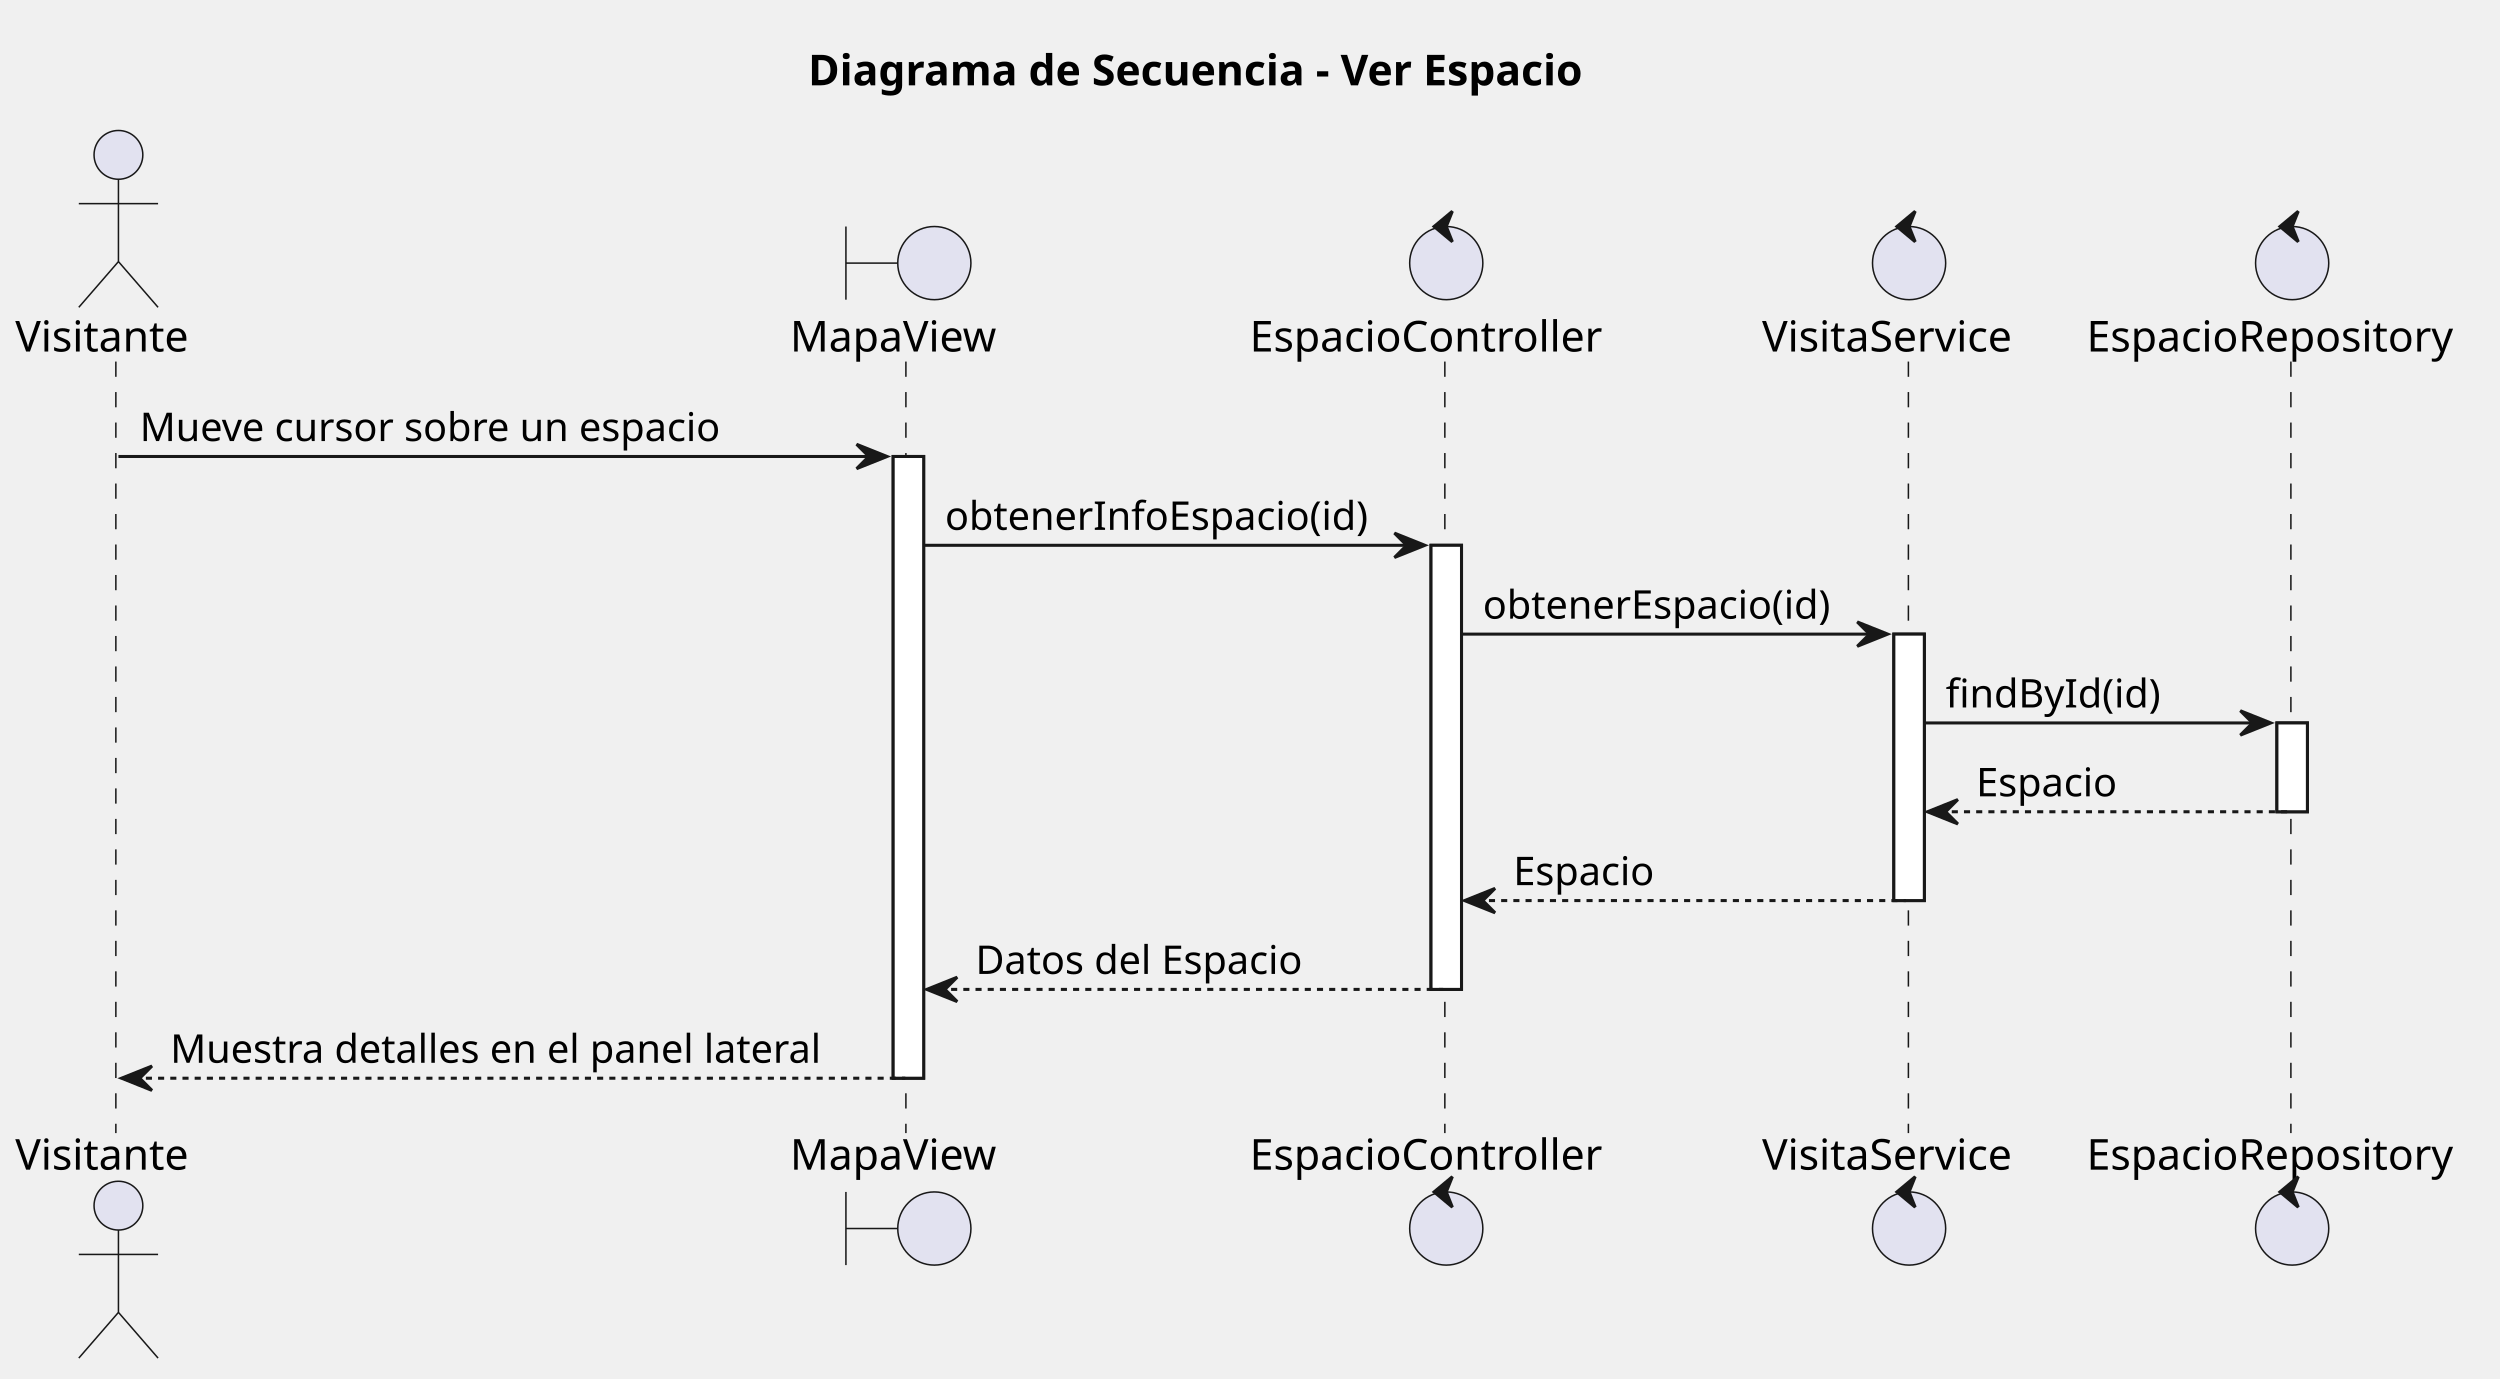
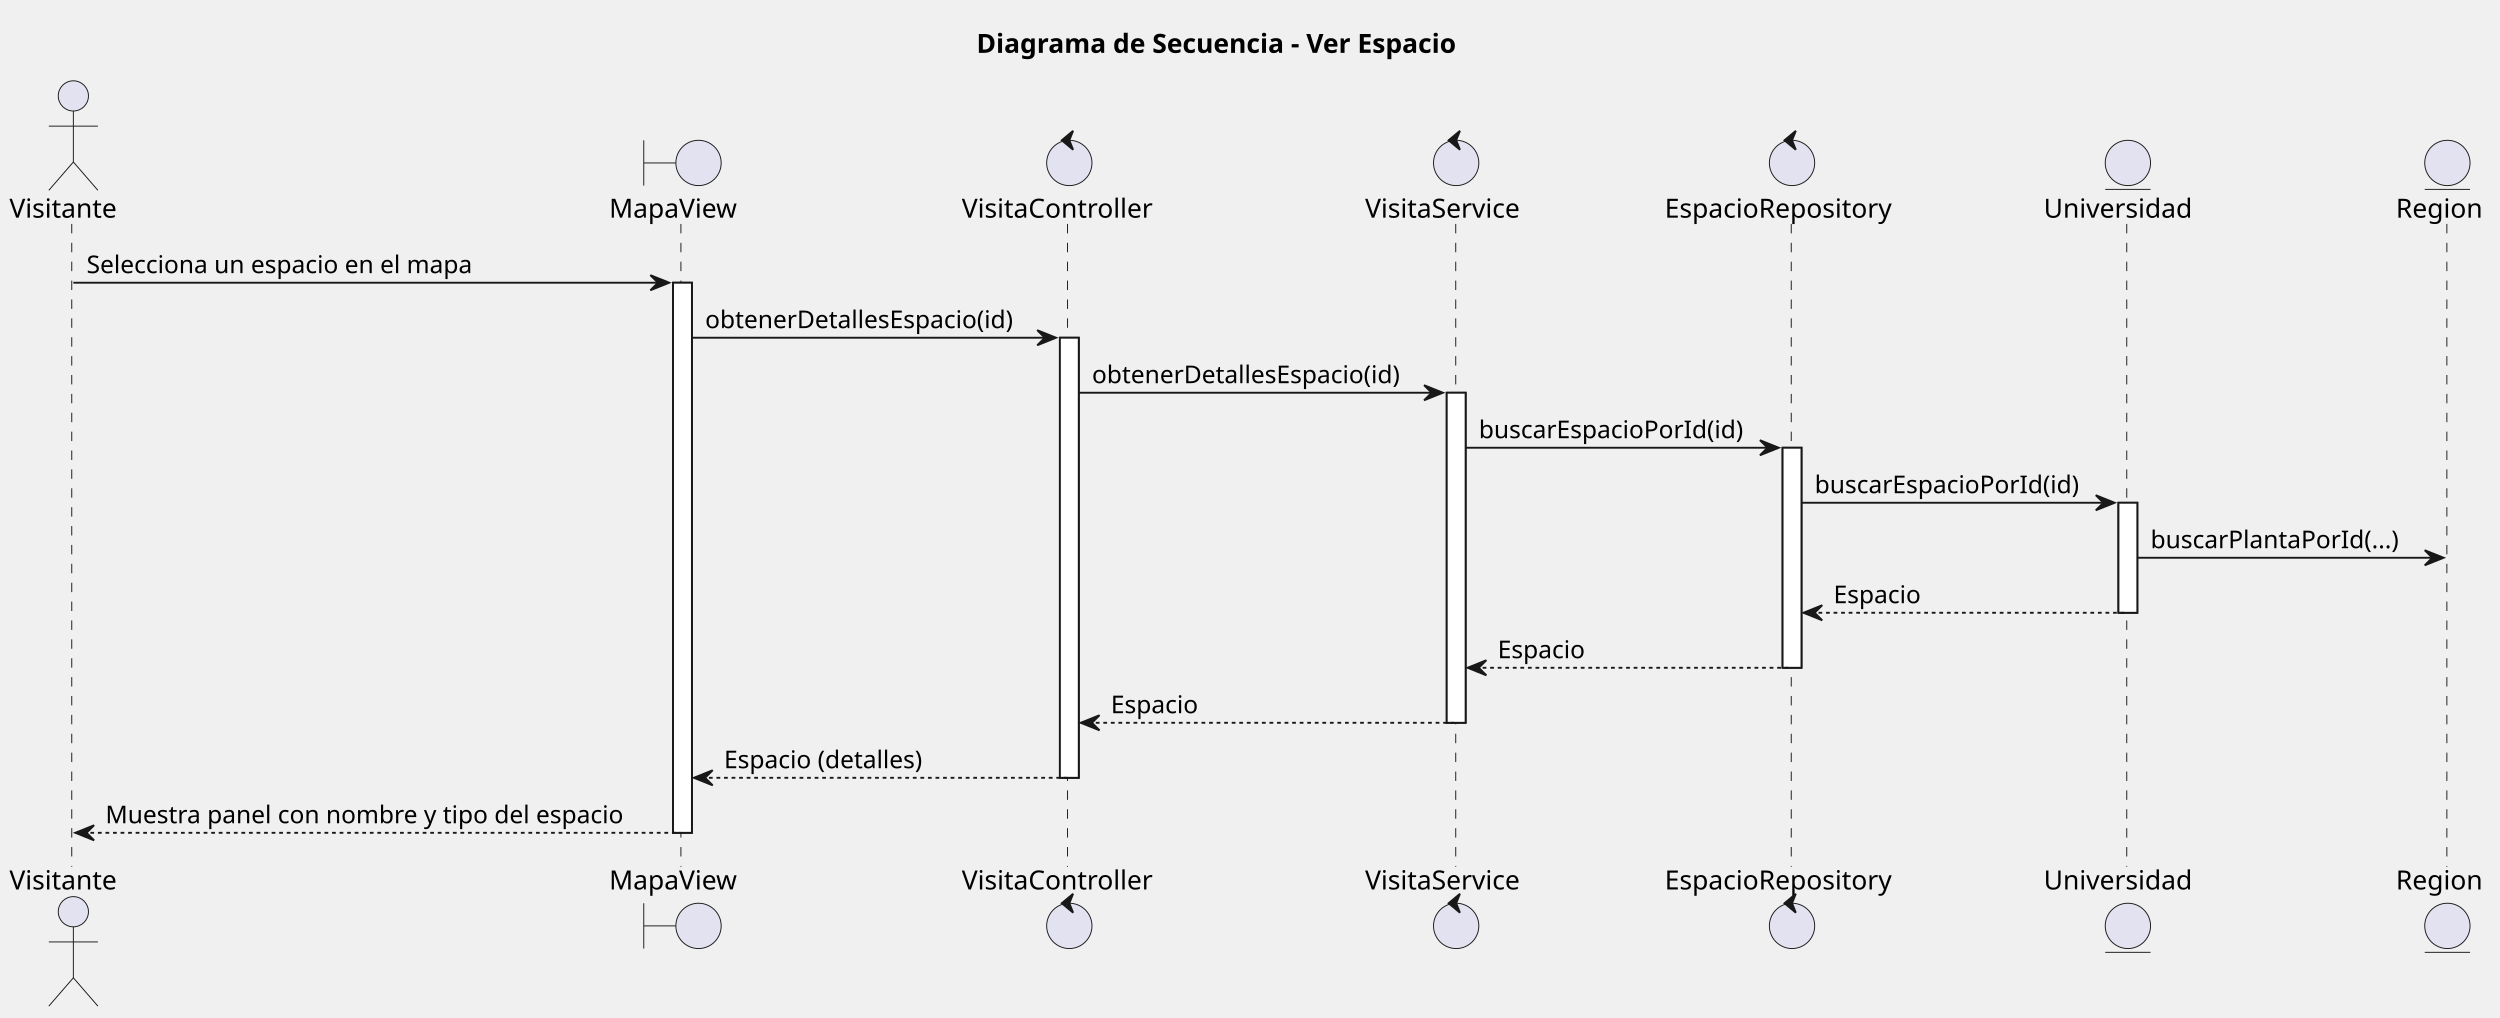
- <svg xmlns="http://www.w3.org/2000/svg" contentStyleType="text/css" data-diagram-type="SEQUENCE" height="452px" preserveAspectRatio="none" style="width:820px;height:452px;background:#FFFFFF;" version="1.1" viewBox="0 0 820 452" width="820px" zoomAndPan="magnify">
+ <svg xmlns="http://www.w3.org/2000/svg" contentStyleType="text/css" data-diagram-type="SEQUENCE" height="539px" preserveAspectRatio="none" style="width:1324px;height:539px;background:#FFFFFF;" version="1.1" viewBox="0 0 1324 539" width="1324px" zoomAndPan="magnify">
  <defs />
  <g>
-     <text fill="#000000" font-family="sans-serif" font-size="14" font-weight="bold" lengthAdjust="spacing" textLength="293.139" x="265.052" y="27.995">Diagrama de Secuencia - Ver Espacio</text>
+     <text fill="#000000" font-family="sans-serif" font-size="14" font-weight="bold" lengthAdjust="spacing" textLength="293.139" x="517.139" y="27.995">Diagrama de Secuencia - Ver Espacio</text>
    <g>
-       <rect fill="#FFFFFF" height="203.93" style="stroke:#181818;stroke-width:1;" width="10" x="292.962" y="149.727" />
+       <rect fill="#FFFFFF" height="291.328" style="stroke:#181818;stroke-width:1;" width="10" x="356.439" y="149.727" />
    </g>
    <g>
-       <rect fill="#FFFFFF" height="145.664" style="stroke:#181818;stroke-width:1;" width="10" x="469.374" y="178.859" />
+       <rect fill="#FFFFFF" height="233.062" style="stroke:#181818;stroke-width:1;" width="10" x="561.313" y="178.859" />
    </g>
    <g>
-       <rect fill="#FFFFFF" height="87.398" style="stroke:#181818;stroke-width:1;" width="10" x="621.182" y="207.992" />
+       <rect fill="#FFFFFF" height="174.797" style="stroke:#181818;stroke-width:1;" width="10" x="766.188" y="207.992" />
    </g>
    <g>
-       <rect fill="#FFFFFF" height="29.133" style="stroke:#181818;stroke-width:1;" width="10" x="746.827" y="237.125" />
+       <rect fill="#FFFFFF" height="116.531" style="stroke:#181818;stroke-width:1;" width="10" x="944.06" y="237.125" />
    </g>
    <g>
-       <rect fill="#000000" fill-opacity="0" height="253.062" width="8" x="34.847" y="118.594" />
-       <line style="stroke:#181818;stroke-width:0.5;stroke-dasharray:5,5;" x1="38" x2="38" y1="118.594" y2="371.656" />
+       <rect fill="#FFFFFF" height="58.266" style="stroke:#181818;stroke-width:1;" width="10" x="1121.931" y="266.258" />
    </g>
    <g>
-       <rect fill="#000000" fill-opacity="0" height="253.062" width="8" x="293.962" y="118.594" />
-       <line style="stroke:#181818;stroke-width:0.5;stroke-dasharray:5,5;" x1="297.135" x2="297.135" y1="118.594" y2="371.656" />
+       <rect fill="#000000" fill-opacity="0" height="340.461" width="8" x="34.847" y="118.594" />
+       <line style="stroke:#181818;stroke-width:0.5;stroke-dasharray:5,5;" x1="38" x2="38" y1="118.594" y2="459.055" />
    </g>
    <g>
-       <rect fill="#000000" fill-opacity="0" height="253.062" width="8" x="470.374" y="118.594" />
-       <line style="stroke:#181818;stroke-width:0.5;stroke-dasharray:5,5;" x1="473.909" x2="473.909" y1="118.594" y2="371.656" />
+       <rect fill="#000000" fill-opacity="0" height="340.461" width="8" x="357.439" y="118.594" />
+       <line style="stroke:#181818;stroke-width:0.5;stroke-dasharray:5,5;" x1="360.612" x2="360.612" y1="118.594" y2="459.055" />
    </g>
    <g>
-       <rect fill="#000000" fill-opacity="0" height="253.062" width="8" x="622.182" y="118.594" />
-       <line style="stroke:#181818;stroke-width:0.5;stroke-dasharray:5,5;" x1="625.952" x2="625.952" y1="118.594" y2="371.656" />
+       <rect fill="#000000" fill-opacity="0" height="340.461" width="8" x="562.313" y="118.594" />
+       <line style="stroke:#181818;stroke-width:0.5;stroke-dasharray:5,5;" x1="565.368" x2="565.368" y1="118.594" y2="459.055" />
    </g>
    <g>
-       <rect fill="#000000" fill-opacity="0" height="253.062" width="8" x="747.827" y="118.594" />
-       <line style="stroke:#181818;stroke-width:0.5;stroke-dasharray:5,5;" x1="751.412" x2="751.412" y1="118.594" y2="371.656" />
+       <rect fill="#000000" fill-opacity="0" height="340.461" width="8" x="767.188" y="118.594" />
+       <line style="stroke:#181818;stroke-width:0.5;stroke-dasharray:5,5;" x1="770.958" x2="770.958" y1="118.594" y2="459.055" />
+     </g>
+     <g>
+       <rect fill="#000000" fill-opacity="0" height="340.461" width="8" x="945.06" y="118.594" />
+       <line style="stroke:#181818;stroke-width:0.5;stroke-dasharray:5,5;" x1="948.644" x2="948.644" y1="118.594" y2="459.055" />
+     </g>
+     <g>
+       <rect fill="#000000" fill-opacity="0" height="340.461" width="8" x="1122.931" y="118.594" />
+       <line style="stroke:#181818;stroke-width:0.5;stroke-dasharray:5,5;" x1="1126.331" x2="1126.331" y1="118.594" y2="459.055" />
+     </g>
+     <g>
+       <rect fill="#000000" fill-opacity="0" height="340.461" width="8" x="1292.138" y="118.594" />
+       <line style="stroke:#181818;stroke-width:0.5;stroke-dasharray:5,5;" x1="1295.86" x2="1295.86" y1="118.594" y2="459.055" />
    </g>
    <g class="participant participant-head" data-participant="visitor">
      <text fill="#000000" font-family="sans-serif" font-size="14" lengthAdjust="spacing" textLength="61.694" x="5" y="115.292">Visitante</text>
      <ellipse cx="38.847" cy="50.797" fill="#E2E2F0" rx="8" ry="8" style="stroke:#181818;stroke-width:0.5;" />
      <path d="M38.847,58.797 L38.847,85.797 M25.847,66.797 L51.847,66.797 M38.847,85.797 L25.847,100.797 M38.847,85.797 L51.847,100.797" fill="none" style="stroke:#181818;stroke-width:0.5;" />
    </g>
    <g class="participant participant-tail" data-participant="visitor">
-       <text fill="#000000" font-family="sans-serif" font-size="14" lengthAdjust="spacing" textLength="61.694" x="5" y="383.651">Visitante</text>
-       <ellipse cx="38.847" cy="395.453" fill="#E2E2F0" rx="8" ry="8" style="stroke:#181818;stroke-width:0.5;" />
-       <path d="M38.847,403.453 L38.847,430.453 M25.847,411.453 L51.847,411.453 M38.847,430.453 L25.847,445.453 M38.847,430.453 L51.847,445.453" fill="none" style="stroke:#181818;stroke-width:0.5;" />
+       <text fill="#000000" font-family="sans-serif" font-size="14" lengthAdjust="spacing" textLength="61.694" x="5" y="471.05">Visitante</text>
+       <ellipse cx="38.847" cy="482.852" fill="#E2E2F0" rx="8" ry="8" style="stroke:#181818;stroke-width:0.5;" />
+       <path d="M38.847,490.852 L38.847,517.852 M25.847,498.852 L51.847,498.852 M38.847,517.852 L25.847,532.852 M38.847,517.852 L51.847,532.852" fill="none" style="stroke:#181818;stroke-width:0.5;" />
    </g>
    <g class="participant participant-head" data-participant="view">
-       <text fill="#000000" font-family="sans-serif" font-size="14" lengthAdjust="spacing" textLength="71.654" x="259.135" y="115.292">MapaView</text>
-       <path d="M277.462,74.297 L277.462,98.297 M277.462,86.297 L294.462,86.297" fill="none" style="stroke:#181818;stroke-width:0.5;" />
-       <ellipse cx="306.462" cy="86.297" fill="#E2E2F0" rx="12" ry="12" style="stroke:#181818;stroke-width:0.5;" />
+       <text fill="#000000" font-family="sans-serif" font-size="14" lengthAdjust="spacing" textLength="71.654" x="322.612" y="115.292">MapaView</text>
+       <path d="M340.939,74.297 L340.939,98.297 M340.939,86.297 L357.939,86.297" fill="none" style="stroke:#181818;stroke-width:0.5;" />
+       <ellipse cx="369.939" cy="86.297" fill="#E2E2F0" rx="12" ry="12" style="stroke:#181818;stroke-width:0.5;" />
    </g>
    <g class="participant participant-tail" data-participant="view">
-       <text fill="#000000" font-family="sans-serif" font-size="14" lengthAdjust="spacing" textLength="71.654" x="259.135" y="383.651">MapaView</text>
-       <path d="M277.462,390.953 L277.462,414.953 M277.462,402.953 L294.462,402.953" fill="none" style="stroke:#181818;stroke-width:0.5;" />
-       <ellipse cx="306.462" cy="402.953" fill="#E2E2F0" rx="12" ry="12" style="stroke:#181818;stroke-width:0.5;" />
+       <text fill="#000000" font-family="sans-serif" font-size="14" lengthAdjust="spacing" textLength="71.654" x="322.612" y="471.05">MapaView</text>
+       <path d="M340.939,478.352 L340.939,502.352 M340.939,490.352 L357.939,490.352" fill="none" style="stroke:#181818;stroke-width:0.5;" />
+       <ellipse cx="369.939" cy="490.352" fill="#E2E2F0" rx="12" ry="12" style="stroke:#181818;stroke-width:0.5;" />
    </g>
    <g class="participant participant-head" data-participant="controller">
-       <text fill="#000000" font-family="sans-serif" font-size="14" lengthAdjust="spacing" textLength="122.931" x="409.909" y="115.292">EspacioController</text>
-       <ellipse cx="474.374" cy="86.297" fill="#E2E2F0" rx="12" ry="12" style="stroke:#181818;stroke-width:0.5;" />
-       <polygon fill="#181818" points="470.374,74.297,476.374,69.297,474.374,74.297,476.374,79.297,470.374,74.297" style="stroke:#181818;stroke-width:1;" />
+       <text fill="#000000" font-family="sans-serif" font-size="14" lengthAdjust="spacing" textLength="107.892" x="509.368" y="115.292">VisitaController</text>
+       <ellipse cx="566.313" cy="86.297" fill="#E2E2F0" rx="12" ry="12" style="stroke:#181818;stroke-width:0.5;" />
+       <polygon fill="#181818" points="562.313,74.297,568.313,69.297,566.313,74.297,568.313,79.297,562.313,74.297" style="stroke:#181818;stroke-width:1;" />
    </g>
    <g class="participant participant-tail" data-participant="controller">
-       <text fill="#000000" font-family="sans-serif" font-size="14" lengthAdjust="spacing" textLength="122.931" x="409.909" y="383.651">EspacioController</text>
-       <ellipse cx="474.374" cy="402.953" fill="#E2E2F0" rx="12" ry="12" style="stroke:#181818;stroke-width:0.5;" />
-       <polygon fill="#181818" points="470.374,390.953,476.374,385.953,474.374,390.953,476.374,395.953,470.374,390.953" style="stroke:#181818;stroke-width:1;" />
+       <text fill="#000000" font-family="sans-serif" font-size="14" lengthAdjust="spacing" textLength="107.892" x="509.368" y="471.05">VisitaController</text>
+       <ellipse cx="566.313" cy="490.352" fill="#E2E2F0" rx="12" ry="12" style="stroke:#181818;stroke-width:0.5;" />
+       <polygon fill="#181818" points="562.313,478.352,568.313,473.352,566.313,478.352,568.313,483.352,562.313,478.352" style="stroke:#181818;stroke-width:1;" />
    </g>
    <g class="participant participant-head" data-participant="service">
-       <text fill="#000000" font-family="sans-serif" font-size="14" lengthAdjust="spacing" textLength="90.46" x="577.952" y="115.292">VisitaService</text>
-       <ellipse cx="626.182" cy="86.297" fill="#E2E2F0" rx="12" ry="12" style="stroke:#181818;stroke-width:0.5;" />
-       <polygon fill="#181818" points="622.182,74.297,628.182,69.297,626.182,74.297,628.182,79.297,622.182,74.297" style="stroke:#181818;stroke-width:1;" />
+       <text fill="#000000" font-family="sans-serif" font-size="14" lengthAdjust="spacing" textLength="90.46" x="722.958" y="115.292">VisitaService</text>
+       <ellipse cx="771.188" cy="86.297" fill="#E2E2F0" rx="12" ry="12" style="stroke:#181818;stroke-width:0.5;" />
+       <polygon fill="#181818" points="767.188,74.297,773.188,69.297,771.188,74.297,773.188,79.297,767.188,74.297" style="stroke:#181818;stroke-width:1;" />
    </g>
    <g class="participant participant-tail" data-participant="service">
-       <text fill="#000000" font-family="sans-serif" font-size="14" lengthAdjust="spacing" textLength="90.46" x="577.952" y="383.651">VisitaService</text>
-       <ellipse cx="626.182" cy="402.953" fill="#E2E2F0" rx="12" ry="12" style="stroke:#181818;stroke-width:0.5;" />
-       <polygon fill="#181818" points="622.182,390.953,628.182,385.953,626.182,390.953,628.182,395.953,622.182,390.953" style="stroke:#181818;stroke-width:1;" />
+       <text fill="#000000" font-family="sans-serif" font-size="14" lengthAdjust="spacing" textLength="90.46" x="722.958" y="471.05">VisitaService</text>
+       <ellipse cx="771.188" cy="490.352" fill="#E2E2F0" rx="12" ry="12" style="stroke:#181818;stroke-width:0.5;" />
+       <polygon fill="#181818" points="767.188,478.352,773.188,473.352,771.188,478.352,773.188,483.352,767.188,478.352" style="stroke:#181818;stroke-width:1;" />
    </g>
    <g class="participant participant-head" data-participant="repository">
-       <text fill="#000000" font-family="sans-serif" font-size="14" lengthAdjust="spacing" textLength="128.83" x="684.412" y="115.292">EspacioRepository</text>
-       <ellipse cx="751.827" cy="86.297" fill="#E2E2F0" rx="12" ry="12" style="stroke:#181818;stroke-width:0.5;" />
-       <polygon fill="#181818" points="747.827,74.297,753.827,69.297,751.827,74.297,753.827,79.297,747.827,74.297" style="stroke:#181818;stroke-width:1;" />
+       <text fill="#000000" font-family="sans-serif" font-size="14" lengthAdjust="spacing" textLength="128.83" x="881.644" y="115.292">EspacioRepository</text>
+       <ellipse cx="949.06" cy="86.297" fill="#E2E2F0" rx="12" ry="12" style="stroke:#181818;stroke-width:0.5;" />
+       <polygon fill="#181818" points="945.06,74.297,951.06,69.297,949.06,74.297,951.06,79.297,945.06,74.297" style="stroke:#181818;stroke-width:1;" />
    </g>
    <g class="participant participant-tail" data-participant="repository">
-       <text fill="#000000" font-family="sans-serif" font-size="14" lengthAdjust="spacing" textLength="128.83" x="684.412" y="383.651">EspacioRepository</text>
-       <ellipse cx="751.827" cy="402.953" fill="#E2E2F0" rx="12" ry="12" style="stroke:#181818;stroke-width:0.5;" />
-       <polygon fill="#181818" points="747.827,390.953,753.827,385.953,751.827,390.953,753.827,395.953,747.827,390.953" style="stroke:#181818;stroke-width:1;" />
+       <text fill="#000000" font-family="sans-serif" font-size="14" lengthAdjust="spacing" textLength="128.83" x="881.644" y="471.05">EspacioRepository</text>
+       <ellipse cx="949.06" cy="490.352" fill="#E2E2F0" rx="12" ry="12" style="stroke:#181818;stroke-width:0.5;" />
+       <polygon fill="#181818" points="945.06,478.352,951.06,473.352,949.06,478.352,951.06,483.352,945.06,478.352" style="stroke:#181818;stroke-width:1;" />
+     </g>
+     <g class="participant participant-head" data-participant="uni">
+       <text fill="#000000" font-family="sans-serif" font-size="14" lengthAdjust="spacing" textLength="83.2" x="1082.331" y="115.292">Universidad</text>
+       <ellipse cx="1126.931" cy="86.297" fill="#E2E2F0" rx="12" ry="12" style="stroke:#181818;stroke-width:0.5;" />
+       <line style="stroke:#181818;stroke-width:0.5;" x1="1114.931" x2="1138.931" y1="100.297" y2="100.297" />
+     </g>
+     <g class="participant participant-tail" data-participant="uni">
+       <text fill="#000000" font-family="sans-serif" font-size="14" lengthAdjust="spacing" textLength="83.2" x="1082.331" y="471.05">Universidad</text>
+       <ellipse cx="1126.931" cy="490.352" fill="#E2E2F0" rx="12" ry="12" style="stroke:#181818;stroke-width:0.5;" />
+       <line style="stroke:#181818;stroke-width:0.5;" x1="1114.931" x2="1138.931" y1="504.352" y2="504.352" />
+     </g>
+     <g class="participant participant-head" data-participant="reg">
+       <text fill="#000000" font-family="sans-serif" font-size="14" lengthAdjust="spacing" textLength="48.556" x="1268.86" y="115.292">Region</text>
+       <ellipse cx="1296.138" cy="86.297" fill="#E2E2F0" rx="12" ry="12" style="stroke:#181818;stroke-width:0.5;" />
+       <line style="stroke:#181818;stroke-width:0.5;" x1="1284.138" x2="1308.138" y1="100.297" y2="100.297" />
+     </g>
+     <g class="participant participant-tail" data-participant="reg">
+       <text fill="#000000" font-family="sans-serif" font-size="14" lengthAdjust="spacing" textLength="48.556" x="1268.86" y="471.05">Region</text>
+       <ellipse cx="1296.138" cy="490.352" fill="#E2E2F0" rx="12" ry="12" style="stroke:#181818;stroke-width:0.5;" />
+       <line style="stroke:#181818;stroke-width:0.5;" x1="1284.138" x2="1308.138" y1="504.352" y2="504.352" />
    </g>
    <g>
-       <rect fill="#FFFFFF" height="203.93" style="stroke:#181818;stroke-width:1;" width="10" x="292.962" y="149.727" />
+       <rect fill="#FFFFFF" height="291.328" style="stroke:#181818;stroke-width:1;" width="10" x="356.439" y="149.727" />
    </g>
    <g>
-       <rect fill="#FFFFFF" height="145.664" style="stroke:#181818;stroke-width:1;" width="10" x="469.374" y="178.859" />
+       <rect fill="#FFFFFF" height="233.062" style="stroke:#181818;stroke-width:1;" width="10" x="561.313" y="178.859" />
    </g>
    <g>
-       <rect fill="#FFFFFF" height="87.398" style="stroke:#181818;stroke-width:1;" width="10" x="621.182" y="207.992" />
+       <rect fill="#FFFFFF" height="174.797" style="stroke:#181818;stroke-width:1;" width="10" x="766.188" y="207.992" />
    </g>
    <g>
-       <rect fill="#FFFFFF" height="29.133" style="stroke:#181818;stroke-width:1;" width="10" x="746.827" y="237.125" />
+       <rect fill="#FFFFFF" height="116.531" style="stroke:#181818;stroke-width:1;" width="10" x="944.06" y="237.125" />
+     </g>
+     <g>
+       <rect fill="#FFFFFF" height="58.266" style="stroke:#181818;stroke-width:1;" width="10" x="1121.931" y="266.258" />
    </g>
    <g class="message" data-participant-1="visitor" data-participant-2="view">
-       <polygon fill="#181818" points="280.962,145.727,290.962,149.727,280.962,153.727,284.962,149.727" style="stroke:#181818;stroke-width:1;" />
-       <line style="stroke:#181818;stroke-width:1;" x1="38.847" x2="286.962" y1="149.727" y2="149.727" />
-       <text fill="#000000" font-family="sans-serif" font-size="13" lengthAdjust="spacing" textLength="202.979" x="45.847" y="144.661">Mueve cursor sobre un espacio</text>
+       <polygon fill="#181818" points="344.439,145.727,354.439,149.727,344.439,153.727,348.439,149.727" style="stroke:#181818;stroke-width:1;" />
+       <line style="stroke:#181818;stroke-width:1;" x1="38.847" x2="350.439" y1="149.727" y2="149.727" />
+       <text fill="#000000" font-family="sans-serif" font-size="13" lengthAdjust="spacing" textLength="221.463" x="45.847" y="144.661">Selecciona un espacio en el mapa</text>
    </g>
    <g class="message" data-participant-1="view" data-participant-2="controller">
-       <polygon fill="#181818" points="457.374,174.859,467.374,178.859,457.374,182.859,461.374,178.859" style="stroke:#181818;stroke-width:1;" />
-       <line style="stroke:#181818;stroke-width:1;" x1="302.962" x2="463.374" y1="178.859" y2="178.859" />
-       <text fill="#000000" font-family="sans-serif" font-size="13" lengthAdjust="spacing" textLength="147.412" x="309.962" y="173.793">obtenerInfoEspacio(id)</text>
+       <polygon fill="#181818" points="549.313,174.859,559.313,178.859,549.313,182.859,553.313,178.859" style="stroke:#181818;stroke-width:1;" />
+       <line style="stroke:#181818;stroke-width:1;" x1="366.439" x2="555.313" y1="178.859" y2="178.859" />
+       <text fill="#000000" font-family="sans-serif" font-size="13" lengthAdjust="spacing" textLength="175.875" x="373.439" y="173.793">obtenerDetallesEspacio(id)</text>
    </g>
    <g class="message" data-participant-1="controller" data-participant-2="service">
-       <polygon fill="#181818" points="609.182,203.992,619.182,207.992,609.182,211.992,613.182,207.992" style="stroke:#181818;stroke-width:1;" />
-       <line style="stroke:#181818;stroke-width:1;" x1="479.374" x2="615.182" y1="207.992" y2="207.992" />
-       <text fill="#000000" font-family="sans-serif" font-size="13" lengthAdjust="spacing" textLength="122.808" x="486.374" y="202.926">obtenerEspacio(id)</text>
+       <polygon fill="#181818" points="754.188,203.992,764.188,207.992,754.188,211.992,758.188,207.992" style="stroke:#181818;stroke-width:1;" />
+       <line style="stroke:#181818;stroke-width:1;" x1="571.313" x2="760.188" y1="207.992" y2="207.992" />
+       <text fill="#000000" font-family="sans-serif" font-size="13" lengthAdjust="spacing" textLength="175.875" x="578.313" y="202.926">obtenerDetallesEspacio(id)</text>
    </g>
    <g class="message" data-participant-1="service" data-participant-2="repository">
-       <polygon fill="#181818" points="734.827,233.125,744.827,237.125,734.827,241.125,738.827,237.125" style="stroke:#181818;stroke-width:1;" />
-       <line style="stroke:#181818;stroke-width:1;" x1="631.182" x2="740.827" y1="237.125" y2="237.125" />
-       <text fill="#000000" font-family="sans-serif" font-size="13" lengthAdjust="spacing" textLength="75.385" x="638.182" y="232.059">findById(id)</text>
+       <polygon fill="#181818" points="932.06,233.125,942.06,237.125,932.06,241.125,936.06,237.125" style="stroke:#181818;stroke-width:1;" />
+       <line style="stroke:#181818;stroke-width:1;" x1="776.188" x2="938.06" y1="237.125" y2="237.125" />
+       <text fill="#000000" font-family="sans-serif" font-size="13" lengthAdjust="spacing" textLength="148.872" x="783.188" y="232.059">buscarEspacioPorId(id)</text>
+     </g>
+     <g class="message" data-participant-1="repository" data-participant-2="uni">
+       <polygon fill="#181818" points="1109.931,262.258,1119.931,266.258,1109.931,270.258,1113.931,266.258" style="stroke:#181818;stroke-width:1;" />
+       <line style="stroke:#181818;stroke-width:1;" x1="954.06" x2="1115.931" y1="266.258" y2="266.258" />
+       <text fill="#000000" font-family="sans-serif" font-size="13" lengthAdjust="spacing" textLength="148.872" x="961.06" y="261.192">buscarEspacioPorId(id)</text>
+     </g>
+     <g class="message" data-participant-1="uni" data-participant-2="reg">
+       <polygon fill="#181818" points="1284.138,291.391,1294.138,295.391,1284.138,299.391,1288.138,295.391" style="stroke:#181818;stroke-width:1;" />
+       <line style="stroke:#181818;stroke-width:1;" x1="1131.931" x2="1290.138" y1="295.391" y2="295.391" />
+       <text fill="#000000" font-family="sans-serif" font-size="13" lengthAdjust="spacing" textLength="140.207" x="1138.931" y="290.325">buscarPlantaPorId(...)</text>
+     </g>
+     <g class="message" data-participant-1="uni" data-participant-2="repository">
+       <polygon fill="#181818" points="965.06,320.523,955.06,324.523,965.06,328.523,961.06,324.523" style="stroke:#181818;stroke-width:1;" />
+       <line style="stroke:#181818;stroke-width:1;stroke-dasharray:2,2;" x1="959.06" x2="1125.931" y1="324.523" y2="324.523" />
+       <text fill="#000000" font-family="sans-serif" font-size="13" lengthAdjust="spacing" textLength="49.918" x="971.06" y="319.457">Espacio</text>
    </g>
    <g class="message" data-participant-1="repository" data-participant-2="service">
-       <polygon fill="#181818" points="642.182,262.258,632.182,266.258,642.182,270.258,638.182,266.258" style="stroke:#181818;stroke-width:1;" />
-       <line style="stroke:#181818;stroke-width:1;stroke-dasharray:2,2;" x1="636.182" x2="750.827" y1="266.258" y2="266.258" />
-       <text fill="#000000" font-family="sans-serif" font-size="13" lengthAdjust="spacing" textLength="49.918" x="648.182" y="261.192">Espacio</text>
+       <polygon fill="#181818" points="787.188,349.656,777.188,353.656,787.188,357.656,783.188,353.656" style="stroke:#181818;stroke-width:1;" />
+       <line style="stroke:#181818;stroke-width:1;stroke-dasharray:2,2;" x1="781.188" x2="948.06" y1="353.656" y2="353.656" />
+       <text fill="#000000" font-family="sans-serif" font-size="13" lengthAdjust="spacing" textLength="49.918" x="793.188" y="348.59">Espacio</text>
    </g>
    <g class="message" data-participant-1="service" data-participant-2="controller">
-       <polygon fill="#181818" points="490.374,291.391,480.374,295.391,490.374,299.391,486.374,295.391" style="stroke:#181818;stroke-width:1;" />
-       <line style="stroke:#181818;stroke-width:1;stroke-dasharray:2,2;" x1="484.374" x2="625.182" y1="295.391" y2="295.391" />
-       <text fill="#000000" font-family="sans-serif" font-size="13" lengthAdjust="spacing" textLength="49.918" x="496.374" y="290.325">Espacio</text>
+       <polygon fill="#181818" points="582.313,378.789,572.313,382.789,582.313,386.789,578.313,382.789" style="stroke:#181818;stroke-width:1;" />
+       <line style="stroke:#181818;stroke-width:1;stroke-dasharray:2,2;" x1="576.313" x2="770.188" y1="382.789" y2="382.789" />
+       <text fill="#000000" font-family="sans-serif" font-size="13" lengthAdjust="spacing" textLength="49.918" x="588.313" y="377.723">Espacio</text>
    </g>
    <g class="message" data-participant-1="controller" data-participant-2="view">
-       <polygon fill="#181818" points="313.962,320.523,303.962,324.523,313.962,328.523,309.962,324.523" style="stroke:#181818;stroke-width:1;" />
-       <line style="stroke:#181818;stroke-width:1;stroke-dasharray:2,2;" x1="307.962" x2="473.374" y1="324.523" y2="324.523" />
-       <text fill="#000000" font-family="sans-serif" font-size="13" lengthAdjust="spacing" textLength="115.845" x="319.962" y="319.457">Datos del Espacio</text>
+       <polygon fill="#181818" points="377.439,407.922,367.439,411.922,377.439,415.922,373.439,411.922" style="stroke:#181818;stroke-width:1;" />
+       <line style="stroke:#181818;stroke-width:1;stroke-dasharray:2,2;" x1="371.439" x2="565.313" y1="411.922" y2="411.922" />
+       <text fill="#000000" font-family="sans-serif" font-size="13" lengthAdjust="spacing" textLength="115.502" x="383.439" y="406.856">Espacio (detalles)</text>
    </g>
    <g class="message" data-participant-1="view" data-participant-2="visitor">
-       <polygon fill="#181818" points="49.847,349.656,39.847,353.656,49.847,357.656,45.847,353.656" style="stroke:#181818;stroke-width:1;" />
-       <line style="stroke:#181818;stroke-width:1;stroke-dasharray:2,2;" x1="43.847" x2="296.962" y1="353.656" y2="353.656" />
-       <text fill="#000000" font-family="sans-serif" font-size="13" lengthAdjust="spacing" textLength="230.115" x="55.847" y="348.59">Muestra detalles en el panel lateral</text>
+       <polygon fill="#181818" points="49.847,437.055,39.847,441.055,49.847,445.055,45.847,441.055" style="stroke:#181818;stroke-width:1;" />
+       <line style="stroke:#181818;stroke-width:1;stroke-dasharray:2,2;" x1="43.847" x2="360.439" y1="441.055" y2="441.055" />
+       <text fill="#000000" font-family="sans-serif" font-size="13" lengthAdjust="spacing" textLength="293.592" x="55.847" y="435.989">Muestra panel con nombre y tipo del espacio</text>
    </g>
  </g>
</svg>
